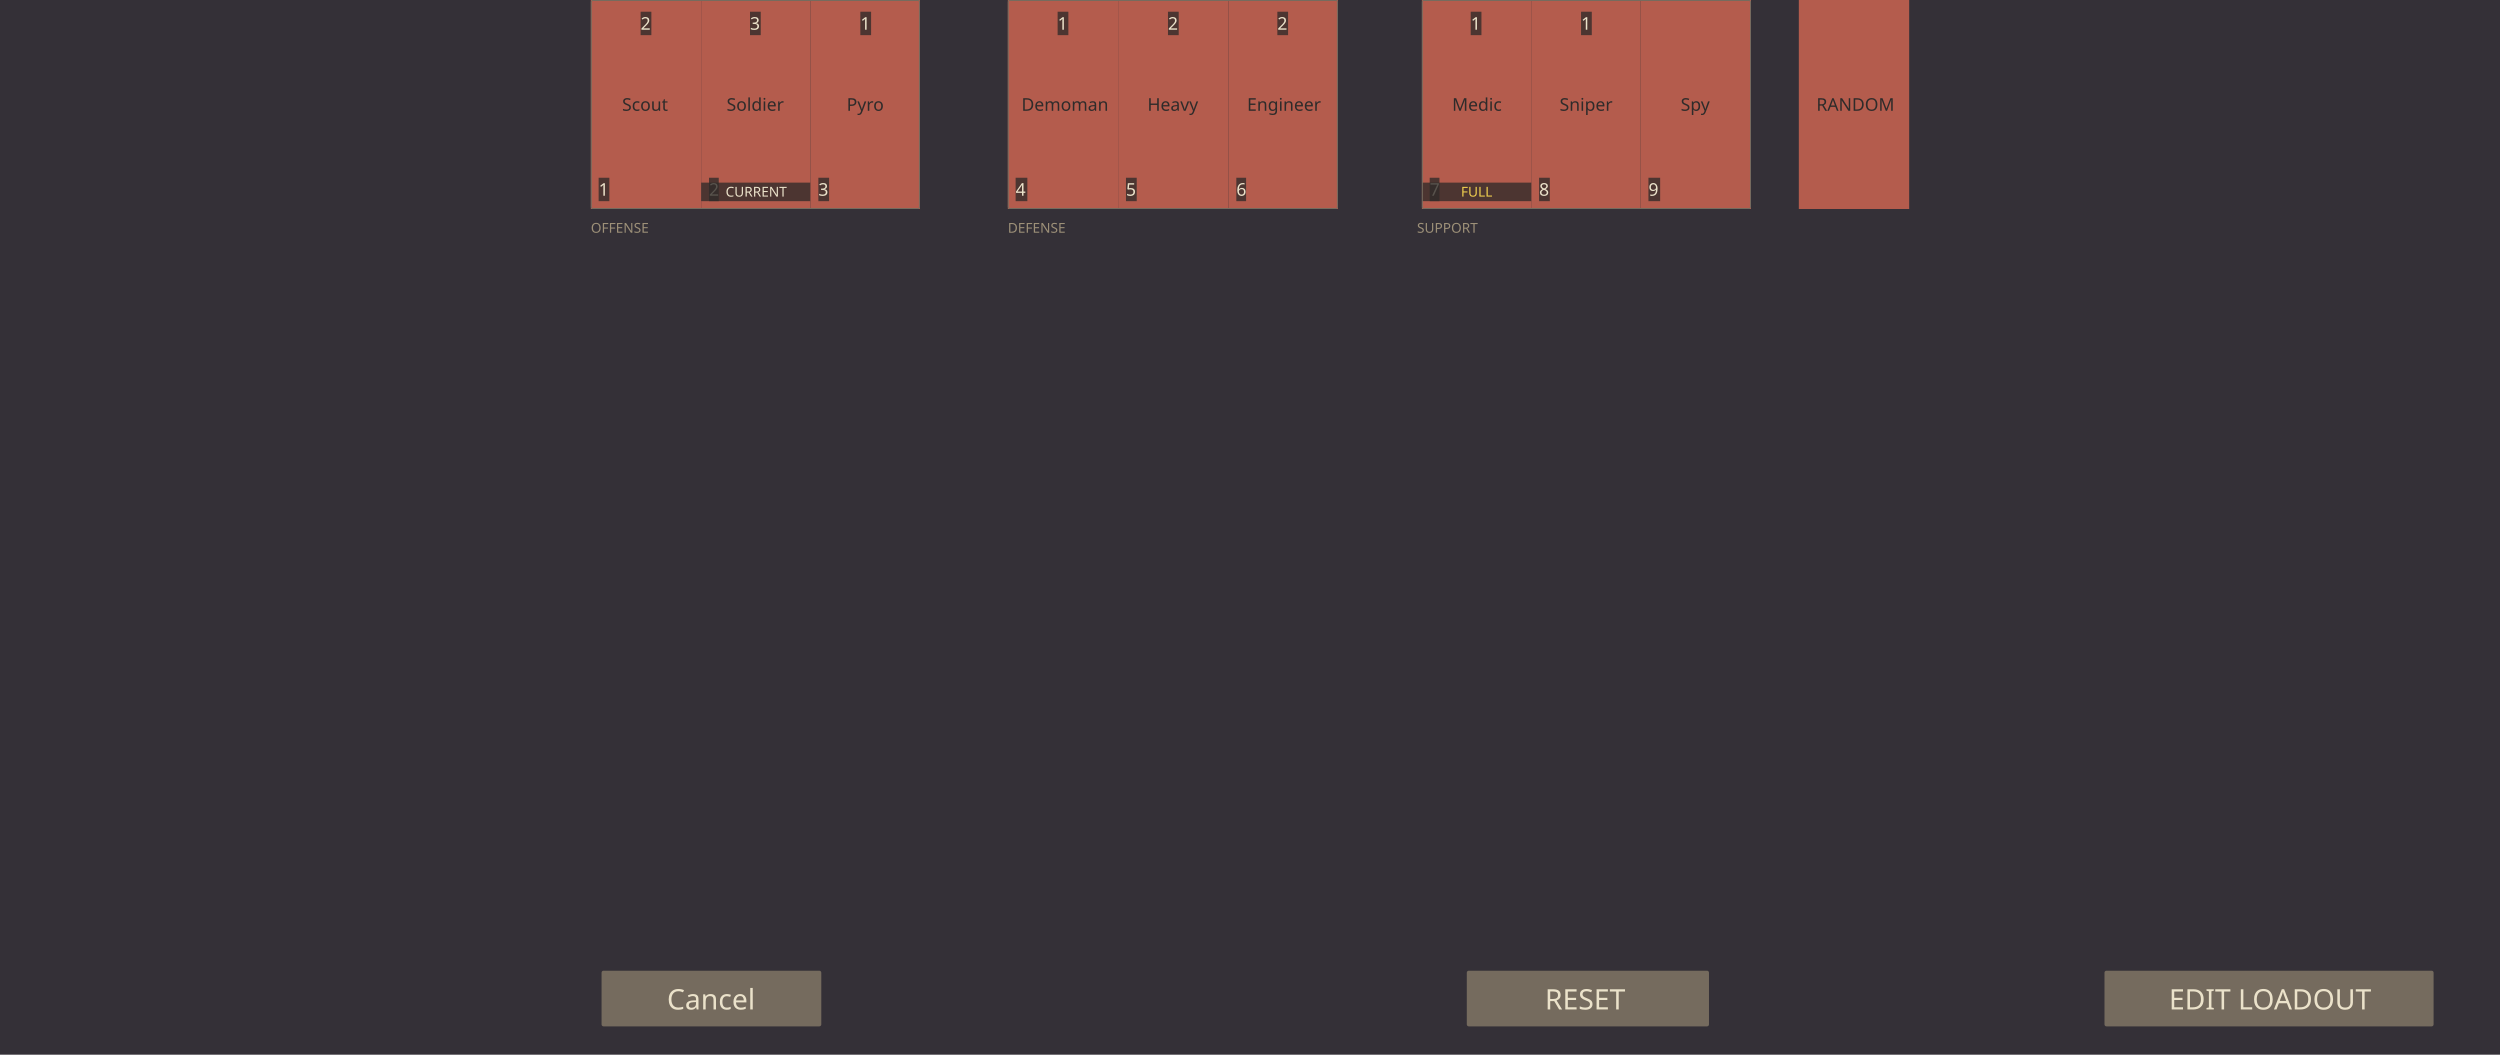
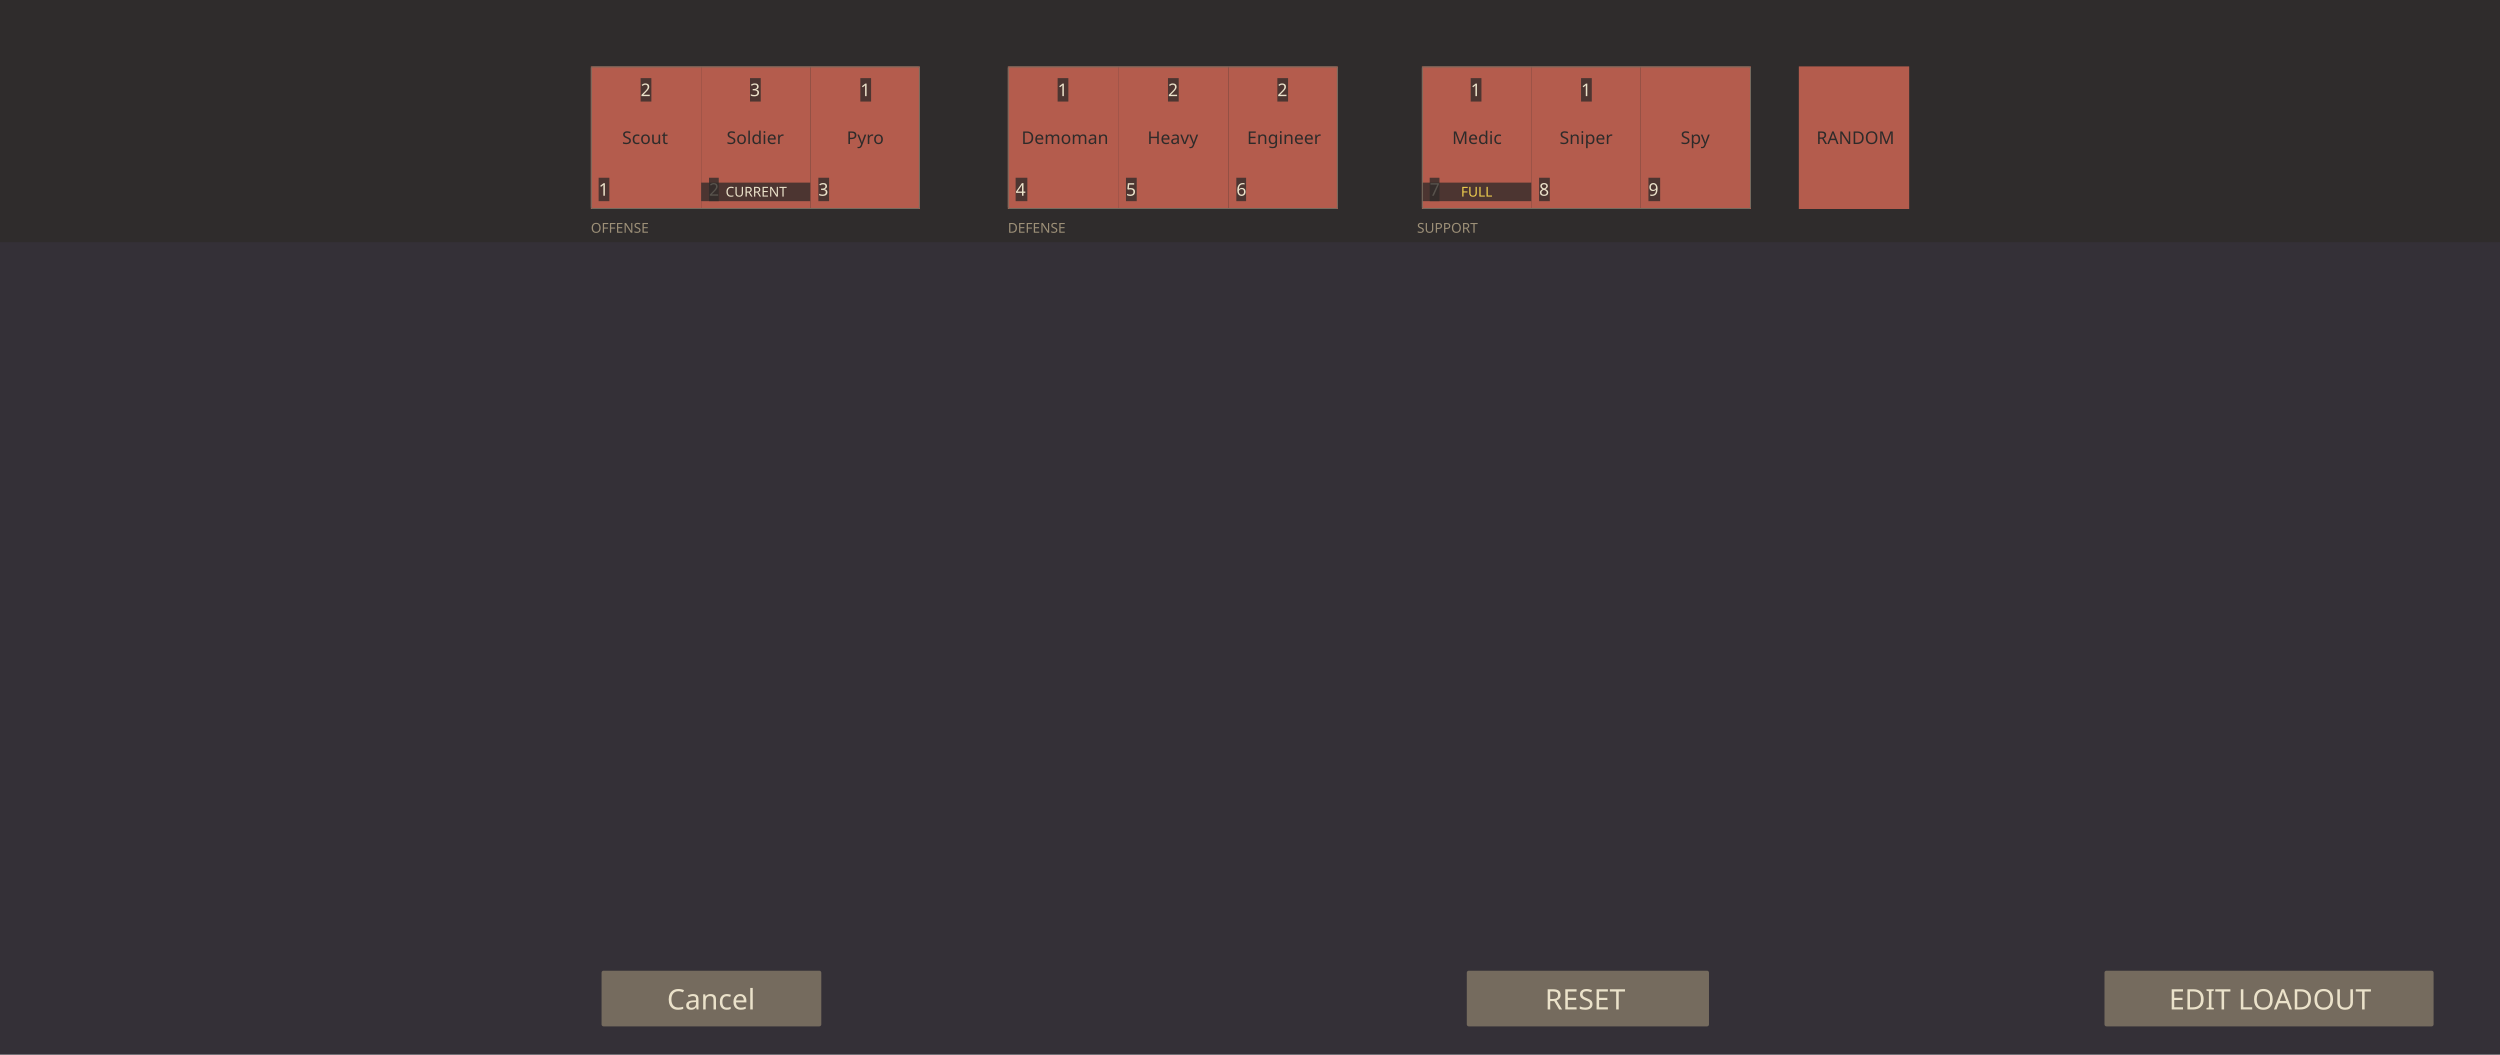
<svg xmlns="http://www.w3.org/2000/svg" width="2560" height="1080" viewBox="0 0 2560 1080" data-scale="1">
  <rect x="0" y="0" width="2560" height="1080" fill="#343037" data-e="1" />
-   <rect x="605" y="0" width="113" height="214" fill="#b45c4d" data-e="3" />
-   <text x="637" y="113.45" font-family="TF2 Secondary" font-size="18" font-weight="500" fill="#2e2b2a" xml:space="preserve" data-e="4">Scout</text>
-   <rect x="656" y="12" width="11" height="24" fill="#2e2b2a" fill-opacity="0.78" data-e="5" />
-   <text x="656" y="30.45" font-family="TF2 Secondary" font-size="18" font-weight="500" fill="#ebe2ca" xml:space="preserve" data-e="5">2</text>
-   <rect x="613" y="182" width="11" height="24" fill="#2e2b2a" fill-opacity="0.78" data-e="6" />
-   <text x="613" y="200.45" font-family="TF2 Secondary" font-size="18" font-weight="500" fill="#ebe2ca" xml:space="preserve" data-e="6">1</text>
-   <rect x="1568" y="0" width="112" height="214" fill="#b45c4d" data-e="8" />
-   <text x="1597" y="113.45" font-family="TF2 Secondary" font-size="18" font-weight="500" fill="#2e2b2a" xml:space="preserve" data-e="9">Sniper</text>
-   <rect x="1619" y="12" width="11" height="24" fill="#2e2b2a" fill-opacity="0.78" data-e="10" />
-   <text x="1619" y="30.45" font-family="TF2 Secondary" font-size="18" font-weight="500" fill="#ebe2ca" xml:space="preserve" data-e="10">1</text>
-   <rect x="1576" y="182" width="11" height="24" fill="#2e2b2a" fill-opacity="0.78" data-e="11" />
-   <text x="1576" y="200.45" font-family="TF2 Secondary" font-size="18" font-weight="500" fill="#ebe2ca" xml:space="preserve" data-e="11">8</text>
-   <rect x="718" y="0" width="112" height="214" fill="#b45c4d" data-e="13" />
-   <text x="744" y="113.45" font-family="TF2 Secondary" font-size="18" font-weight="500" fill="#2e2b2a" xml:space="preserve" data-e="14">Soldier</text>
-   <rect x="768" y="12" width="11" height="24" fill="#2e2b2a" fill-opacity="0.78" data-e="15" />
-   <text x="768" y="30.45" font-family="TF2 Secondary" font-size="18" font-weight="500" fill="#ebe2ca" xml:space="preserve" data-e="15">3</text>
-   <rect x="726" y="182" width="10" height="24" fill="#2e2b2a" fill-opacity="0.78" data-e="16" />
-   <text x="726" y="200.45" font-family="TF2 Secondary" font-size="18" font-weight="500" fill="#ebe2ca" xml:space="preserve" data-e="16">2</text>
-   <rect x="718" y="187" width="112" height="19" fill="#2e2b2a" fill-opacity="0.78" data-e="18" />
-   <text x="743" y="201.35" font-family="TF2 Secondary" font-size="14" font-weight="500" fill="#ebe2ca" xml:space="preserve" data-e="18">CURRENT</text>
-   <rect x="1032" y="0" width="113" height="214" fill="#b45c4d" data-e="20" />
-   <text x="1046" y="113.45" font-family="TF2 Secondary" font-size="18" font-weight="500" fill="#2e2b2a" xml:space="preserve" data-e="21">Demoman</text>
-   <rect x="1083" y="12" width="11" height="24" fill="#2e2b2a" fill-opacity="0.78" data-e="22" />
-   <text x="1083" y="30.45" font-family="TF2 Secondary" font-size="18" font-weight="500" fill="#ebe2ca" xml:space="preserve" data-e="22">1</text>
-   <rect x="1040" y="182" width="12" height="24" fill="#2e2b2a" fill-opacity="0.78" data-e="23" />
-   <text x="1040" y="200.45" font-family="TF2 Secondary" font-size="18" font-weight="500" fill="#ebe2ca" xml:space="preserve" data-e="23">4</text>
-   <rect x="1456" y="0" width="112" height="214" fill="#b45c4d" data-e="25" />
-   <text x="1487" y="113.45" font-family="TF2 Secondary" font-size="18" font-weight="500" fill="#2e2b2a" xml:space="preserve" data-e="26">Medic</text>
-   <rect x="1506" y="12" width="11" height="24" fill="#2e2b2a" fill-opacity="0.78" data-e="27" />
-   <text x="1506" y="30.45" font-family="TF2 Secondary" font-size="18" font-weight="500" fill="#ebe2ca" xml:space="preserve" data-e="27">1</text>
-   <rect x="1464" y="182" width="10" height="24" fill="#2e2b2a" fill-opacity="0.78" data-e="28" />
-   <text x="1464" y="200.45" font-family="TF2 Secondary" font-size="18" font-weight="500" fill="#ebe2ca" xml:space="preserve" data-e="28">7</text>
-   <rect x="1456" y="187" width="112" height="19" fill="#2e2b2a" fill-opacity="0.78" data-e="30" />
-   <text x="1496" y="201.35" font-family="TF2 Secondary" font-size="14" font-weight="500" fill="#f0cf4e" xml:space="preserve" data-e="30">FULL</text>
-   <rect x="1145" y="0" width="113" height="214" fill="#b45c4d" data-e="32" />
-   <text x="1175" y="113.45" font-family="TF2 Secondary" font-size="18" font-weight="500" fill="#2e2b2a" xml:space="preserve" data-e="33">Heavy</text>
-   <rect x="1196" y="12" width="11" height="24" fill="#2e2b2a" fill-opacity="0.78" data-e="34" />
-   <text x="1196" y="30.45" font-family="TF2 Secondary" font-size="18" font-weight="500" fill="#ebe2ca" xml:space="preserve" data-e="34">2</text>
-   <rect x="1153" y="182" width="11" height="24" fill="#2e2b2a" fill-opacity="0.78" data-e="35" />
-   <text x="1153" y="200.45" font-family="TF2 Secondary" font-size="18" font-weight="500" fill="#ebe2ca" xml:space="preserve" data-e="35">5</text>
-   <rect x="830" y="0" width="112" height="214" fill="#b45c4d" data-e="37" />
-   <text x="867" y="113.45" font-family="TF2 Secondary" font-size="18" font-weight="500" fill="#2e2b2a" xml:space="preserve" data-e="38">Pyro</text>
-   <rect x="881" y="12" width="11" height="24" fill="#2e2b2a" fill-opacity="0.78" data-e="39" />
-   <text x="881" y="30.45" font-family="TF2 Secondary" font-size="18" font-weight="500" fill="#ebe2ca" xml:space="preserve" data-e="39">1</text>
-   <rect x="838" y="182" width="11" height="24" fill="#2e2b2a" fill-opacity="0.78" data-e="40" />
-   <text x="838" y="200.45" font-family="TF2 Secondary" font-size="18" font-weight="500" fill="#ebe2ca" xml:space="preserve" data-e="40">3</text>
-   <rect x="1680" y="0" width="113" height="214" fill="#b45c4d" data-e="42" />
-   <text x="1721" y="113.45" font-family="TF2 Secondary" font-size="18" font-weight="500" fill="#2e2b2a" xml:space="preserve" data-e="43">Spy</text>
-   <rect x="1688" y="182" width="12" height="24" fill="#2e2b2a" fill-opacity="0.78" data-e="44" />
-   <text x="1688" y="200.45" font-family="TF2 Secondary" font-size="18" font-weight="500" fill="#ebe2ca" xml:space="preserve" data-e="44">9</text>
-   <rect x="1258" y="0" width="112" height="214" fill="#b45c4d" data-e="46" />
-   <text x="1277" y="113.45" font-family="TF2 Secondary" font-size="18" font-weight="500" fill="#2e2b2a" xml:space="preserve" data-e="47">Engineer</text>
-   <rect x="1308" y="12" width="11" height="24" fill="#2e2b2a" fill-opacity="0.78" data-e="48" />
-   <text x="1308" y="30.45" font-family="TF2 Secondary" font-size="18" font-weight="500" fill="#ebe2ca" xml:space="preserve" data-e="48">2</text>
-   <rect x="1266" y="182" width="10" height="24" fill="#2e2b2a" fill-opacity="0.78" data-e="49" />
-   <text x="1266" y="200.45" font-family="TF2 Secondary" font-size="18" font-weight="500" fill="#ebe2ca" xml:space="preserve" data-e="49">6</text>
-   <rect x="1842" y="0" width="113" height="214" fill="#b45c4d" data-e="51" />
-   <text x="1860" y="113.45" font-family="TF2 Secondary" font-size="18" font-weight="500" fill="#2e2b2a" xml:space="preserve" data-e="52">RANDOM</text>
-   <rect x="605.5" y="0.5" width="336" height="213" rx="1.5" fill="none" stroke="#756b5e" stroke-width="1" data-e="53" />
-   <rect x="1032.5" y="0.5" width="337" height="213" rx="1.5" fill="none" stroke="#756b5e" stroke-width="1" data-e="54" />
-   <rect x="1456.5" y="0.5" width="336" height="213" rx="1.5" fill="none" stroke="#756b5e" stroke-width="1" data-e="55" />
-   <text x="605" y="238.35" font-family="TF2 Secondary" font-size="14" font-weight="500" fill="#9d9078" xml:space="preserve" data-e="56">OFFENSE</text>
-   <text x="1032" y="238.35" font-family="TF2 Secondary" font-size="14" font-weight="500" fill="#9d9078" xml:space="preserve" data-e="57">DEFENSE</text>
-   <text x="1451" y="238.35" font-family="TF2 Secondary" font-size="14" font-weight="500" fill="#9d9078" xml:space="preserve" data-e="58">SUPPORT</text>
-   <rect x="616" y="994" width="225" height="57" rx="2" fill="#756b5e" data-e="59" />
-   <text x="683" y="1033.72" font-family="TF2 Build" font-size="29" font-weight="500" fill="#ebe2ca" xml:space="preserve" data-e="60">Cancel</text>
-   <rect x="2155" y="994" width="337" height="57" rx="2" fill="#756b5e" data-e="61" />
-   <text x="2221" y="1033.72" font-family="TF2 Build" font-size="29" font-weight="500" fill="#ebe2ca" xml:space="preserve" data-e="62">EDIT LOADOUT</text>
-   <rect x="1502" y="994" width="248" height="57" rx="2" fill="#756b5e" data-e="63" />
-   <text x="1582" y="1033.72" font-family="TF2 Build" font-size="29" font-weight="500" fill="#ebe2ca" xml:space="preserve" data-e="64">RESET</text>
+   <rect x="0" y="0" width="2560" height="248" fill="#2e2b2a" fill-opacity="0.78" data-e="2" />
+   <rect x="605" y="68" width="113" height="146" fill="#b45c4d" data-e="4" />
+   <text x="637" y="147.45" font-family="TF2 Secondary" font-size="18" font-weight="500" fill="#2e2b2a" xml:space="preserve" data-e="5">Scout</text>
+   <rect x="656" y="80" width="11" height="24" fill="#2e2b2a" fill-opacity="0.78" data-e="6" />
+   <text x="656" y="98.45" font-family="TF2 Secondary" font-size="18" font-weight="500" fill="#ebe2ca" xml:space="preserve" data-e="6">2</text>
+   <rect x="613" y="182" width="11" height="24" fill="#2e2b2a" fill-opacity="0.78" data-e="7" />
+   <text x="613" y="200.45" font-family="TF2 Secondary" font-size="18" font-weight="500" fill="#ebe2ca" xml:space="preserve" data-e="7">1</text>
+   <rect x="1568" y="68" width="112" height="146" fill="#b45c4d" data-e="9" />
+   <text x="1597" y="147.45" font-family="TF2 Secondary" font-size="18" font-weight="500" fill="#2e2b2a" xml:space="preserve" data-e="10">Sniper</text>
+   <rect x="1619" y="80" width="11" height="24" fill="#2e2b2a" fill-opacity="0.78" data-e="11" />
+   <text x="1619" y="98.45" font-family="TF2 Secondary" font-size="18" font-weight="500" fill="#ebe2ca" xml:space="preserve" data-e="11">1</text>
+   <rect x="1576" y="182" width="11" height="24" fill="#2e2b2a" fill-opacity="0.78" data-e="12" />
+   <text x="1576" y="200.45" font-family="TF2 Secondary" font-size="18" font-weight="500" fill="#ebe2ca" xml:space="preserve" data-e="12">8</text>
+   <rect x="718" y="68" width="112" height="146" fill="#b45c4d" data-e="14" />
+   <text x="744" y="147.45" font-family="TF2 Secondary" font-size="18" font-weight="500" fill="#2e2b2a" xml:space="preserve" data-e="15">Soldier</text>
+   <rect x="768" y="80" width="11" height="24" fill="#2e2b2a" fill-opacity="0.78" data-e="16" />
+   <text x="768" y="98.45" font-family="TF2 Secondary" font-size="18" font-weight="500" fill="#ebe2ca" xml:space="preserve" data-e="16">3</text>
+   <rect x="726" y="182" width="10" height="24" fill="#2e2b2a" fill-opacity="0.78" data-e="17" />
+   <text x="726" y="200.45" font-family="TF2 Secondary" font-size="18" font-weight="500" fill="#ebe2ca" xml:space="preserve" data-e="17">2</text>
+   <rect x="718" y="187" width="112" height="19" fill="#2e2b2a" fill-opacity="0.78" data-e="19" />
+   <text x="743" y="201.35" font-family="TF2 Secondary" font-size="14" font-weight="500" fill="#ebe2ca" xml:space="preserve" data-e="19">CURRENT</text>
+   <rect x="1032" y="68" width="113" height="146" fill="#b45c4d" data-e="21" />
+   <text x="1046" y="147.45" font-family="TF2 Secondary" font-size="18" font-weight="500" fill="#2e2b2a" xml:space="preserve" data-e="22">Demoman</text>
+   <rect x="1083" y="80" width="11" height="24" fill="#2e2b2a" fill-opacity="0.78" data-e="23" />
+   <text x="1083" y="98.45" font-family="TF2 Secondary" font-size="18" font-weight="500" fill="#ebe2ca" xml:space="preserve" data-e="23">1</text>
+   <rect x="1040" y="182" width="12" height="24" fill="#2e2b2a" fill-opacity="0.78" data-e="24" />
+   <text x="1040" y="200.45" font-family="TF2 Secondary" font-size="18" font-weight="500" fill="#ebe2ca" xml:space="preserve" data-e="24">4</text>
+   <rect x="1456" y="68" width="112" height="146" fill="#b45c4d" data-e="26" />
+   <text x="1487" y="147.45" font-family="TF2 Secondary" font-size="18" font-weight="500" fill="#2e2b2a" xml:space="preserve" data-e="27">Medic</text>
+   <rect x="1506" y="80" width="11" height="24" fill="#2e2b2a" fill-opacity="0.78" data-e="28" />
+   <text x="1506" y="98.45" font-family="TF2 Secondary" font-size="18" font-weight="500" fill="#ebe2ca" xml:space="preserve" data-e="28">1</text>
+   <rect x="1464" y="182" width="10" height="24" fill="#2e2b2a" fill-opacity="0.78" data-e="29" />
+   <text x="1464" y="200.45" font-family="TF2 Secondary" font-size="18" font-weight="500" fill="#ebe2ca" xml:space="preserve" data-e="29">7</text>
+   <rect x="1456" y="187" width="112" height="19" fill="#2e2b2a" fill-opacity="0.78" data-e="31" />
+   <text x="1496" y="201.35" font-family="TF2 Secondary" font-size="14" font-weight="500" fill="#f0cf4e" xml:space="preserve" data-e="31">FULL</text>
+   <rect x="1145" y="68" width="113" height="146" fill="#b45c4d" data-e="33" />
+   <text x="1175" y="147.45" font-family="TF2 Secondary" font-size="18" font-weight="500" fill="#2e2b2a" xml:space="preserve" data-e="34">Heavy</text>
+   <rect x="1196" y="80" width="11" height="24" fill="#2e2b2a" fill-opacity="0.78" data-e="35" />
+   <text x="1196" y="98.45" font-family="TF2 Secondary" font-size="18" font-weight="500" fill="#ebe2ca" xml:space="preserve" data-e="35">2</text>
+   <rect x="1153" y="182" width="11" height="24" fill="#2e2b2a" fill-opacity="0.78" data-e="36" />
+   <text x="1153" y="200.45" font-family="TF2 Secondary" font-size="18" font-weight="500" fill="#ebe2ca" xml:space="preserve" data-e="36">5</text>
+   <rect x="830" y="68" width="112" height="146" fill="#b45c4d" data-e="38" />
+   <text x="867" y="147.45" font-family="TF2 Secondary" font-size="18" font-weight="500" fill="#2e2b2a" xml:space="preserve" data-e="39">Pyro</text>
+   <rect x="881" y="80" width="11" height="24" fill="#2e2b2a" fill-opacity="0.78" data-e="40" />
+   <text x="881" y="98.45" font-family="TF2 Secondary" font-size="18" font-weight="500" fill="#ebe2ca" xml:space="preserve" data-e="40">1</text>
+   <rect x="838" y="182" width="11" height="24" fill="#2e2b2a" fill-opacity="0.78" data-e="41" />
+   <text x="838" y="200.45" font-family="TF2 Secondary" font-size="18" font-weight="500" fill="#ebe2ca" xml:space="preserve" data-e="41">3</text>
+   <rect x="1680" y="68" width="113" height="146" fill="#b45c4d" data-e="43" />
+   <text x="1721" y="147.45" font-family="TF2 Secondary" font-size="18" font-weight="500" fill="#2e2b2a" xml:space="preserve" data-e="44">Spy</text>
+   <rect x="1688" y="182" width="12" height="24" fill="#2e2b2a" fill-opacity="0.78" data-e="45" />
+   <text x="1688" y="200.45" font-family="TF2 Secondary" font-size="18" font-weight="500" fill="#ebe2ca" xml:space="preserve" data-e="45">9</text>
+   <rect x="1258" y="68" width="112" height="146" fill="#b45c4d" data-e="47" />
+   <text x="1277" y="147.45" font-family="TF2 Secondary" font-size="18" font-weight="500" fill="#2e2b2a" xml:space="preserve" data-e="48">Engineer</text>
+   <rect x="1308" y="80" width="11" height="24" fill="#2e2b2a" fill-opacity="0.78" data-e="49" />
+   <text x="1308" y="98.45" font-family="TF2 Secondary" font-size="18" font-weight="500" fill="#ebe2ca" xml:space="preserve" data-e="49">2</text>
+   <rect x="1266" y="182" width="10" height="24" fill="#2e2b2a" fill-opacity="0.78" data-e="50" />
+   <text x="1266" y="200.45" font-family="TF2 Secondary" font-size="18" font-weight="500" fill="#ebe2ca" xml:space="preserve" data-e="50">6</text>
+   <rect x="1842" y="68" width="113" height="146" fill="#b45c4d" data-e="52" />
+   <text x="1860" y="147.45" font-family="TF2 Secondary" font-size="18" font-weight="500" fill="#2e2b2a" xml:space="preserve" data-e="53">RANDOM</text>
+   <rect x="605.5" y="68.5" width="336" height="145" rx="1.5" fill="none" stroke="#756b5e" stroke-width="1" data-e="54" />
+   <rect x="1032.5" y="68.5" width="337" height="145" rx="1.5" fill="none" stroke="#756b5e" stroke-width="1" data-e="55" />
+   <rect x="1456.5" y="68.5" width="336" height="145" rx="1.5" fill="none" stroke="#756b5e" stroke-width="1" data-e="56" />
+   <text x="605" y="238.35" font-family="TF2 Secondary" font-size="14" font-weight="500" fill="#9d9078" xml:space="preserve" data-e="57">OFFENSE</text>
+   <text x="1032" y="238.35" font-family="TF2 Secondary" font-size="14" font-weight="500" fill="#9d9078" xml:space="preserve" data-e="58">DEFENSE</text>
+   <text x="1451" y="238.35" font-family="TF2 Secondary" font-size="14" font-weight="500" fill="#9d9078" xml:space="preserve" data-e="59">SUPPORT</text>
+   <rect x="616" y="994" width="225" height="57" rx="2" fill="#756b5e" data-e="60" />
+   <text x="683" y="1033.72" font-family="TF2 Build" font-size="29" font-weight="500" fill="#ebe2ca" xml:space="preserve" data-e="61">Cancel</text>
+   <rect x="2155" y="994" width="337" height="57" rx="2" fill="#756b5e" data-e="62" />
+   <text x="2221" y="1033.72" font-family="TF2 Build" font-size="29" font-weight="500" fill="#ebe2ca" xml:space="preserve" data-e="63">EDIT LOADOUT</text>
+   <rect x="1502" y="994" width="248" height="57" rx="2" fill="#756b5e" data-e="64" />
+   <text x="1582" y="1033.72" font-family="TF2 Build" font-size="29" font-weight="500" fill="#ebe2ca" xml:space="preserve" data-e="65">RESET</text>
</svg>
